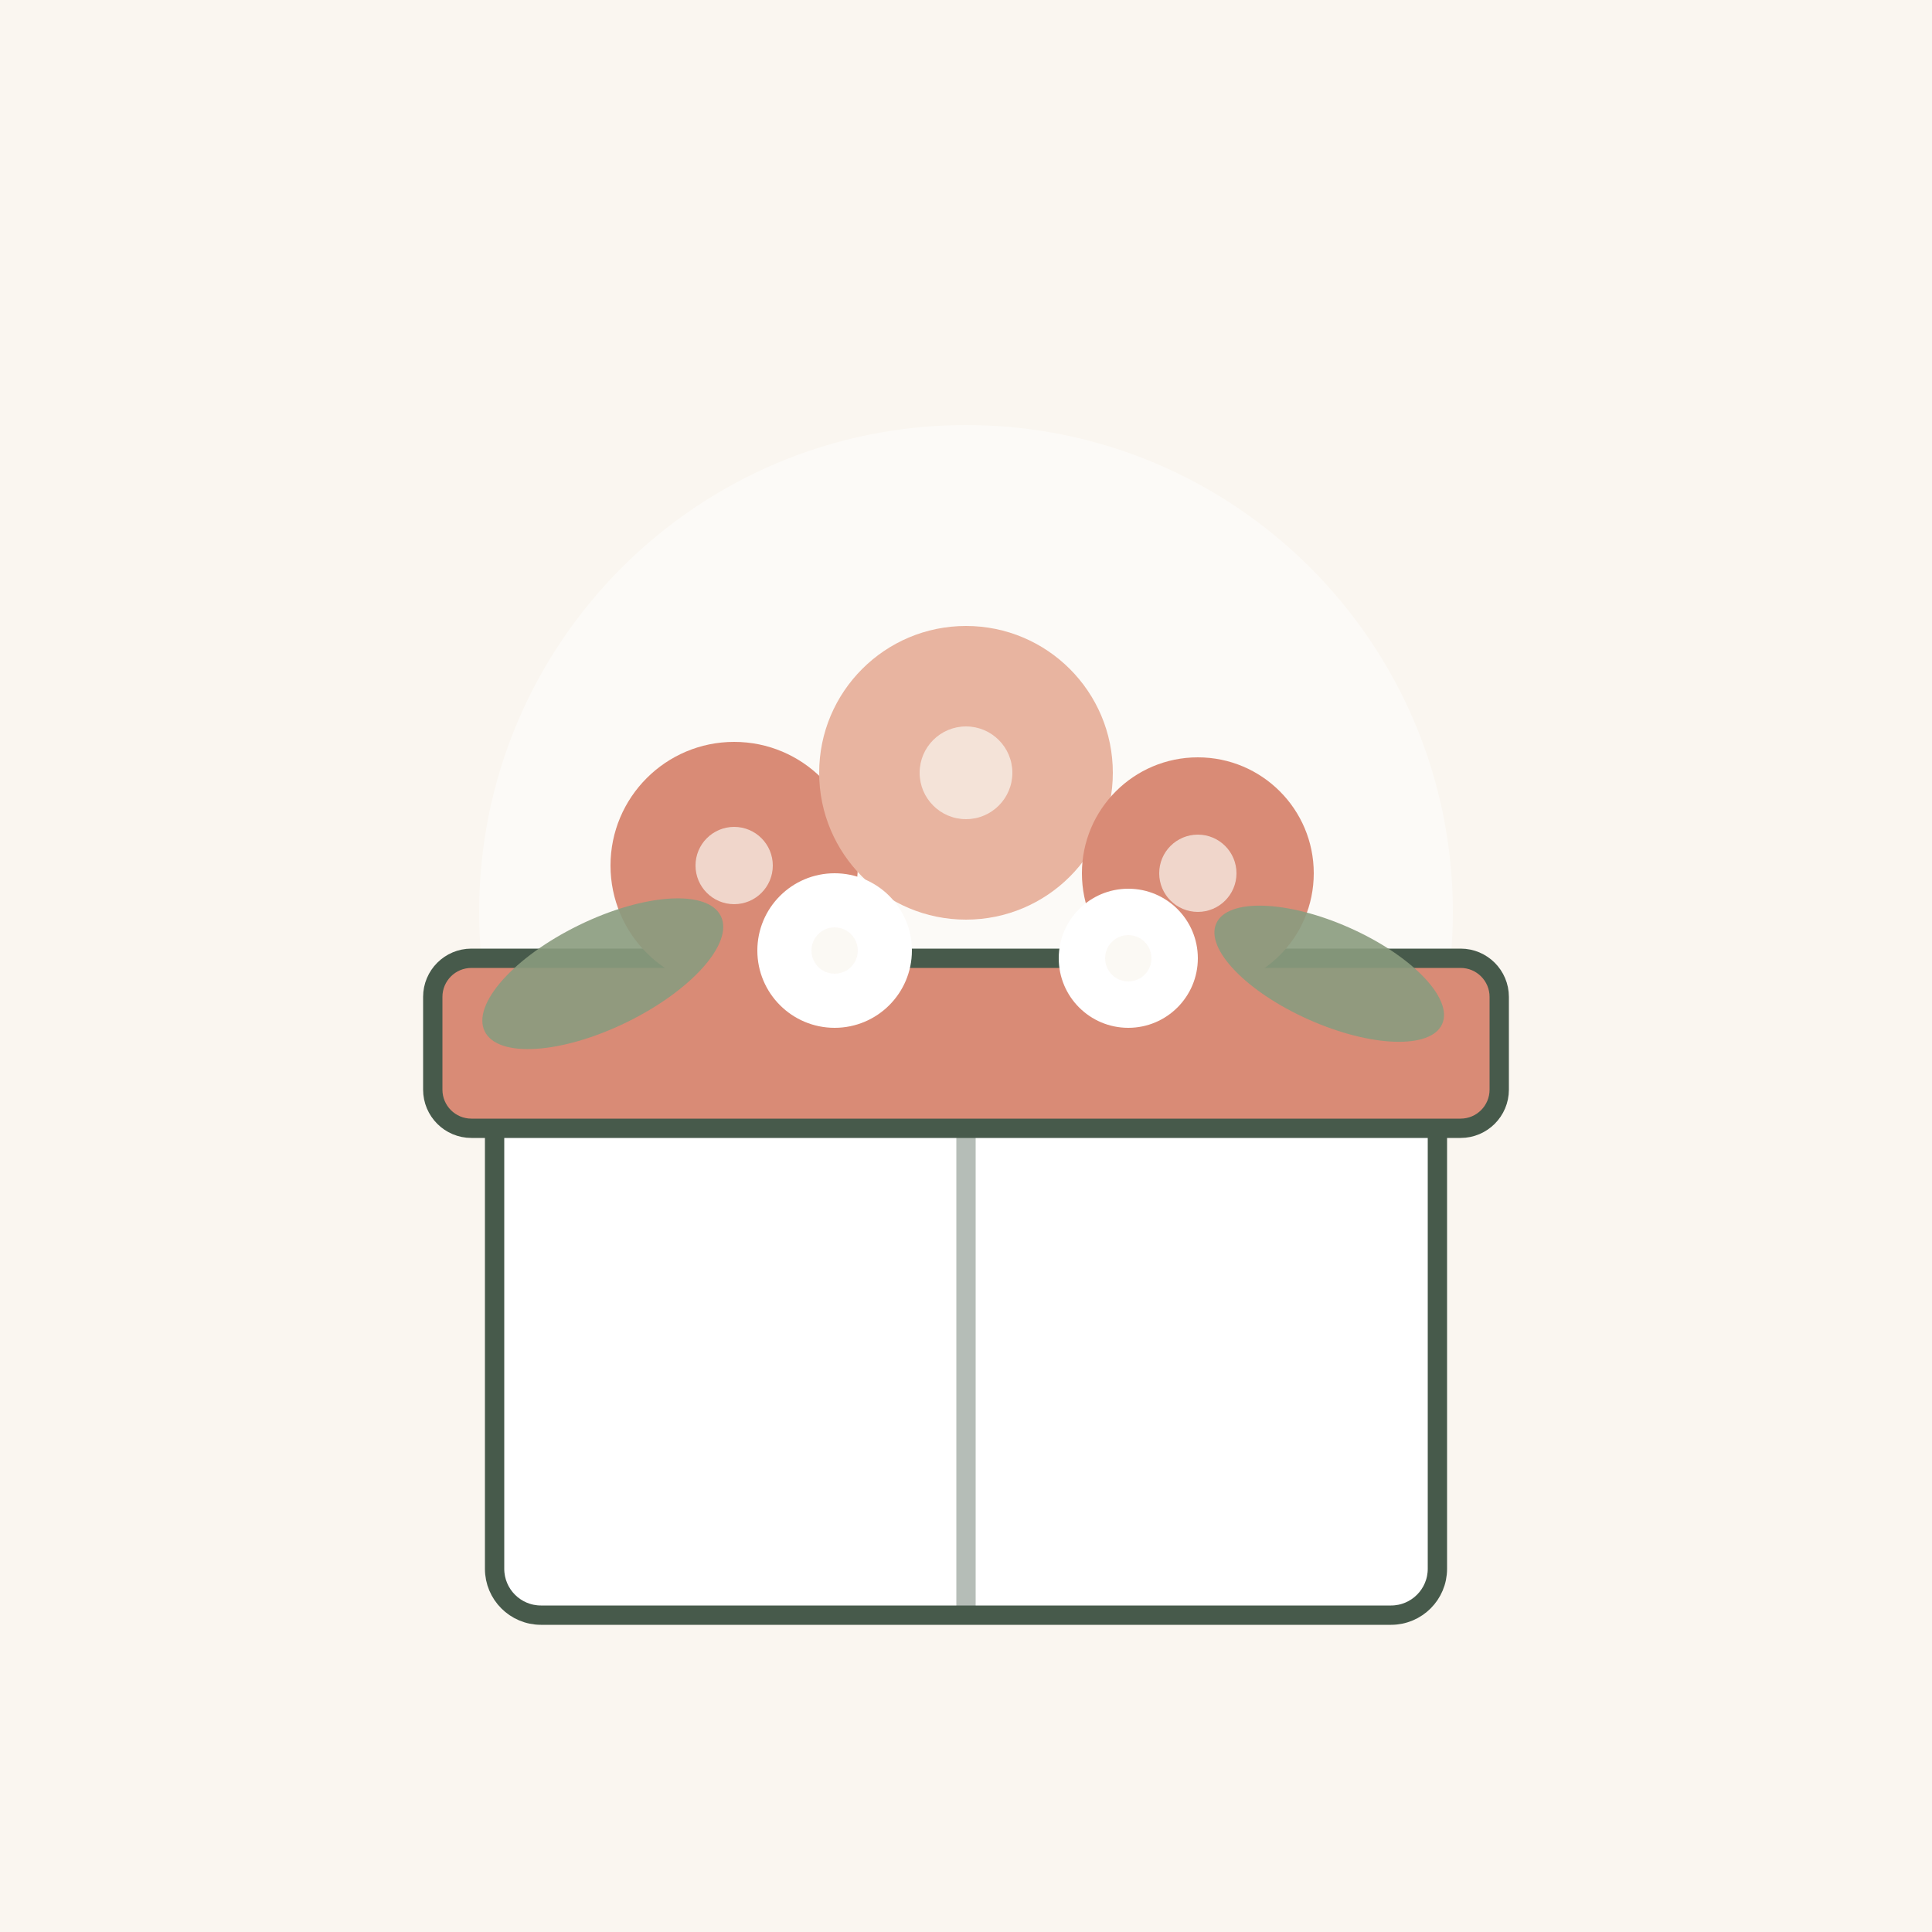
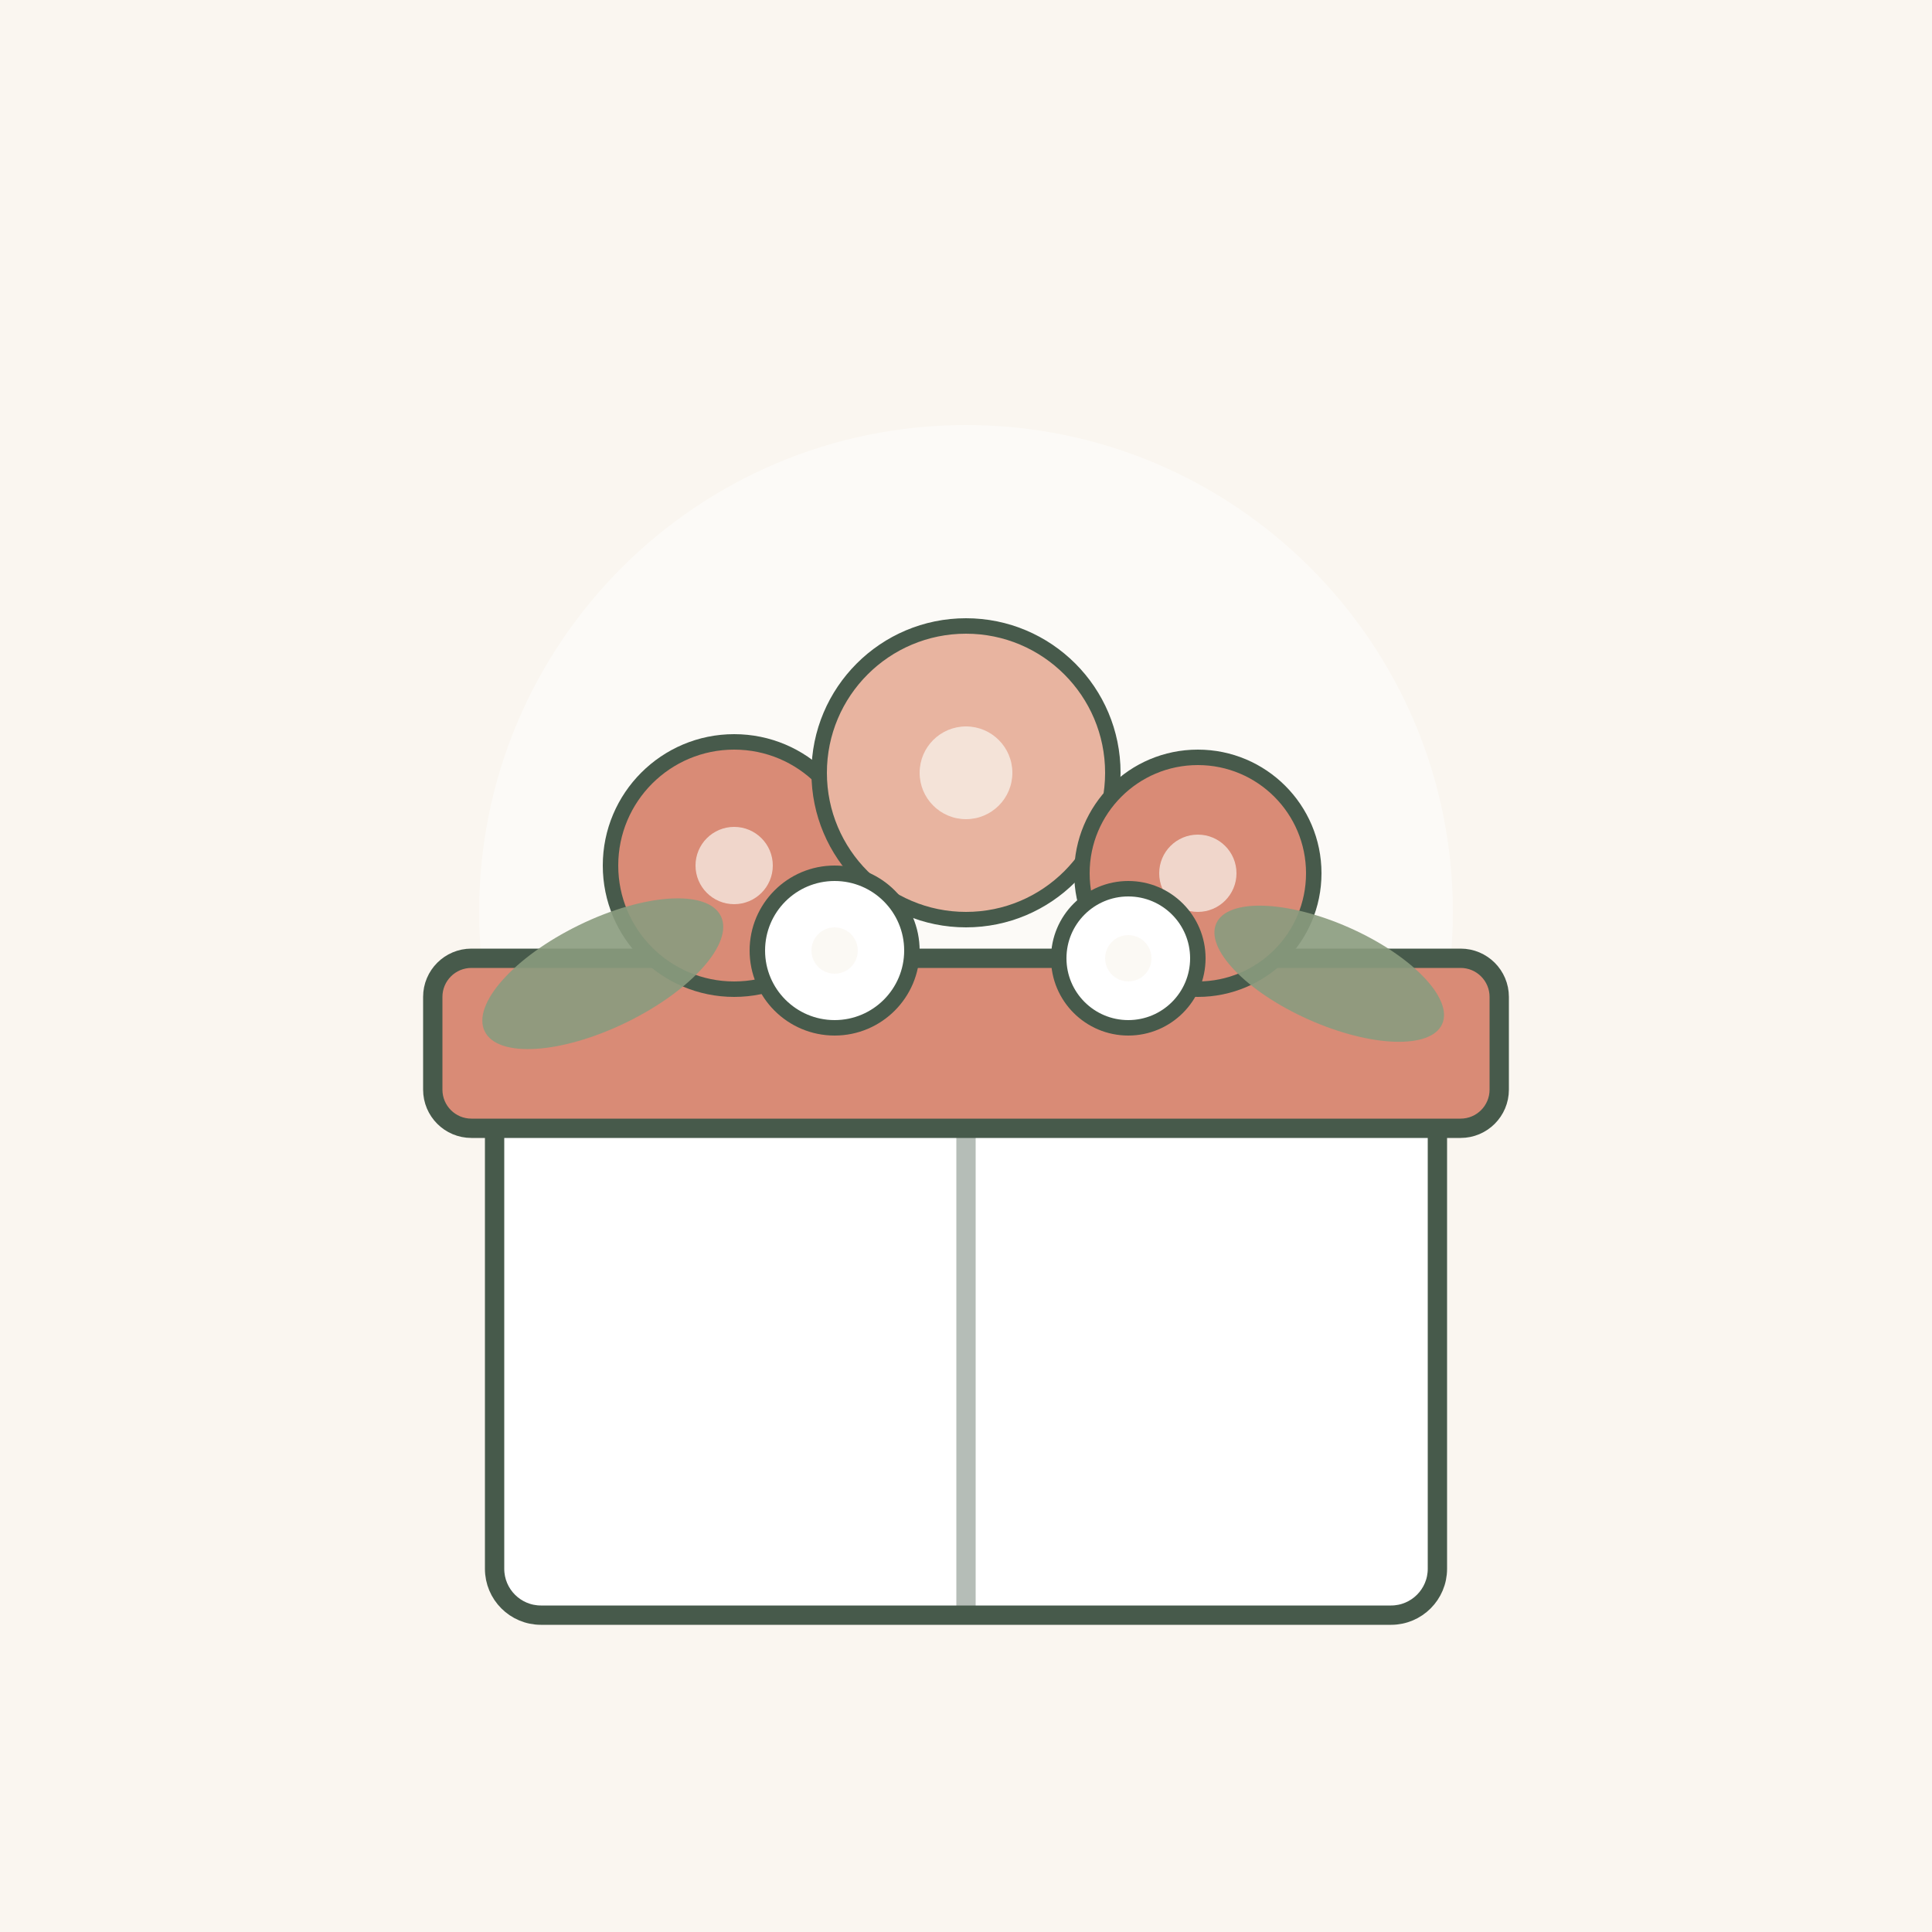
<svg xmlns="http://www.w3.org/2000/svg" viewBox="0 0 500 500" role="img" aria-label="鮮花水果禮盒（佔位示意圖）">
  <rect width="500" height="500" fill="#FAF6F0" />
  <circle cx="250" cy="236" r="126" fill="#FFFFFF" opacity=".45" />
  <rect x="128" y="268" width="244" height="150" rx="12" fill="#FFFFFF" stroke="#475A4B" stroke-width="5" />
  <rect x="112" y="248" width="276" height="44" rx="10" fill="#D98B76" stroke="#475A4B" stroke-width="5" />
  <path d="M250 292v126" stroke="#475A4B" stroke-width="5" opacity=".4" />
-   <circle cx="190" cy="224" r="32" fill="#D98B76" />
+   <circle cx="190" cy="224" r="32" fill="#D98B76" stroke="#475A4B" stroke-width="4" />
  <circle cx="190" cy="224" r="10" fill="#FAF6F0" opacity=".7" />
-   <circle cx="250" cy="200" r="38" fill="#E8B4A0" />
+   <circle cx="250" cy="200" r="38" fill="#E8B4A0" stroke="#475A4B" stroke-width="4" />
  <circle cx="250" cy="200" r="12" fill="#FAF6F0" opacity=".7" />
-   <circle cx="310" cy="226" r="30" fill="#D98B76" />
+   <circle cx="310" cy="226" r="30" fill="#D98B76" stroke="#475A4B" stroke-width="4" />
  <circle cx="310" cy="226" r="10" fill="#FAF6F0" opacity=".7" />
-   <circle cx="216" cy="246" r="20" fill="#FFFFFF" />
+   <circle cx="216" cy="246" r="20" fill="#FFFFFF" stroke="#475A4B" stroke-width="4" />
  <circle cx="216" cy="246" r="6" fill="#FAF6F0" opacity=".7" />
-   <circle cx="292" cy="248" r="18" fill="#FFFFFF" />
+   <circle cx="292" cy="248" r="18" fill="#FFFFFF" stroke="#475A4B" stroke-width="4" />
  <circle cx="292" cy="248" r="6" fill="#FAF6F0" opacity=".7" />
  <g fill="#8A9B7E" opacity=".9">
    <ellipse cx="156" cy="252" rx="34" ry="14" transform="rotate(-26 156 252)" />
    <ellipse cx="344" cy="252" rx="32" ry="13" transform="rotate(24 344 252)" />
  </g>
</svg>
